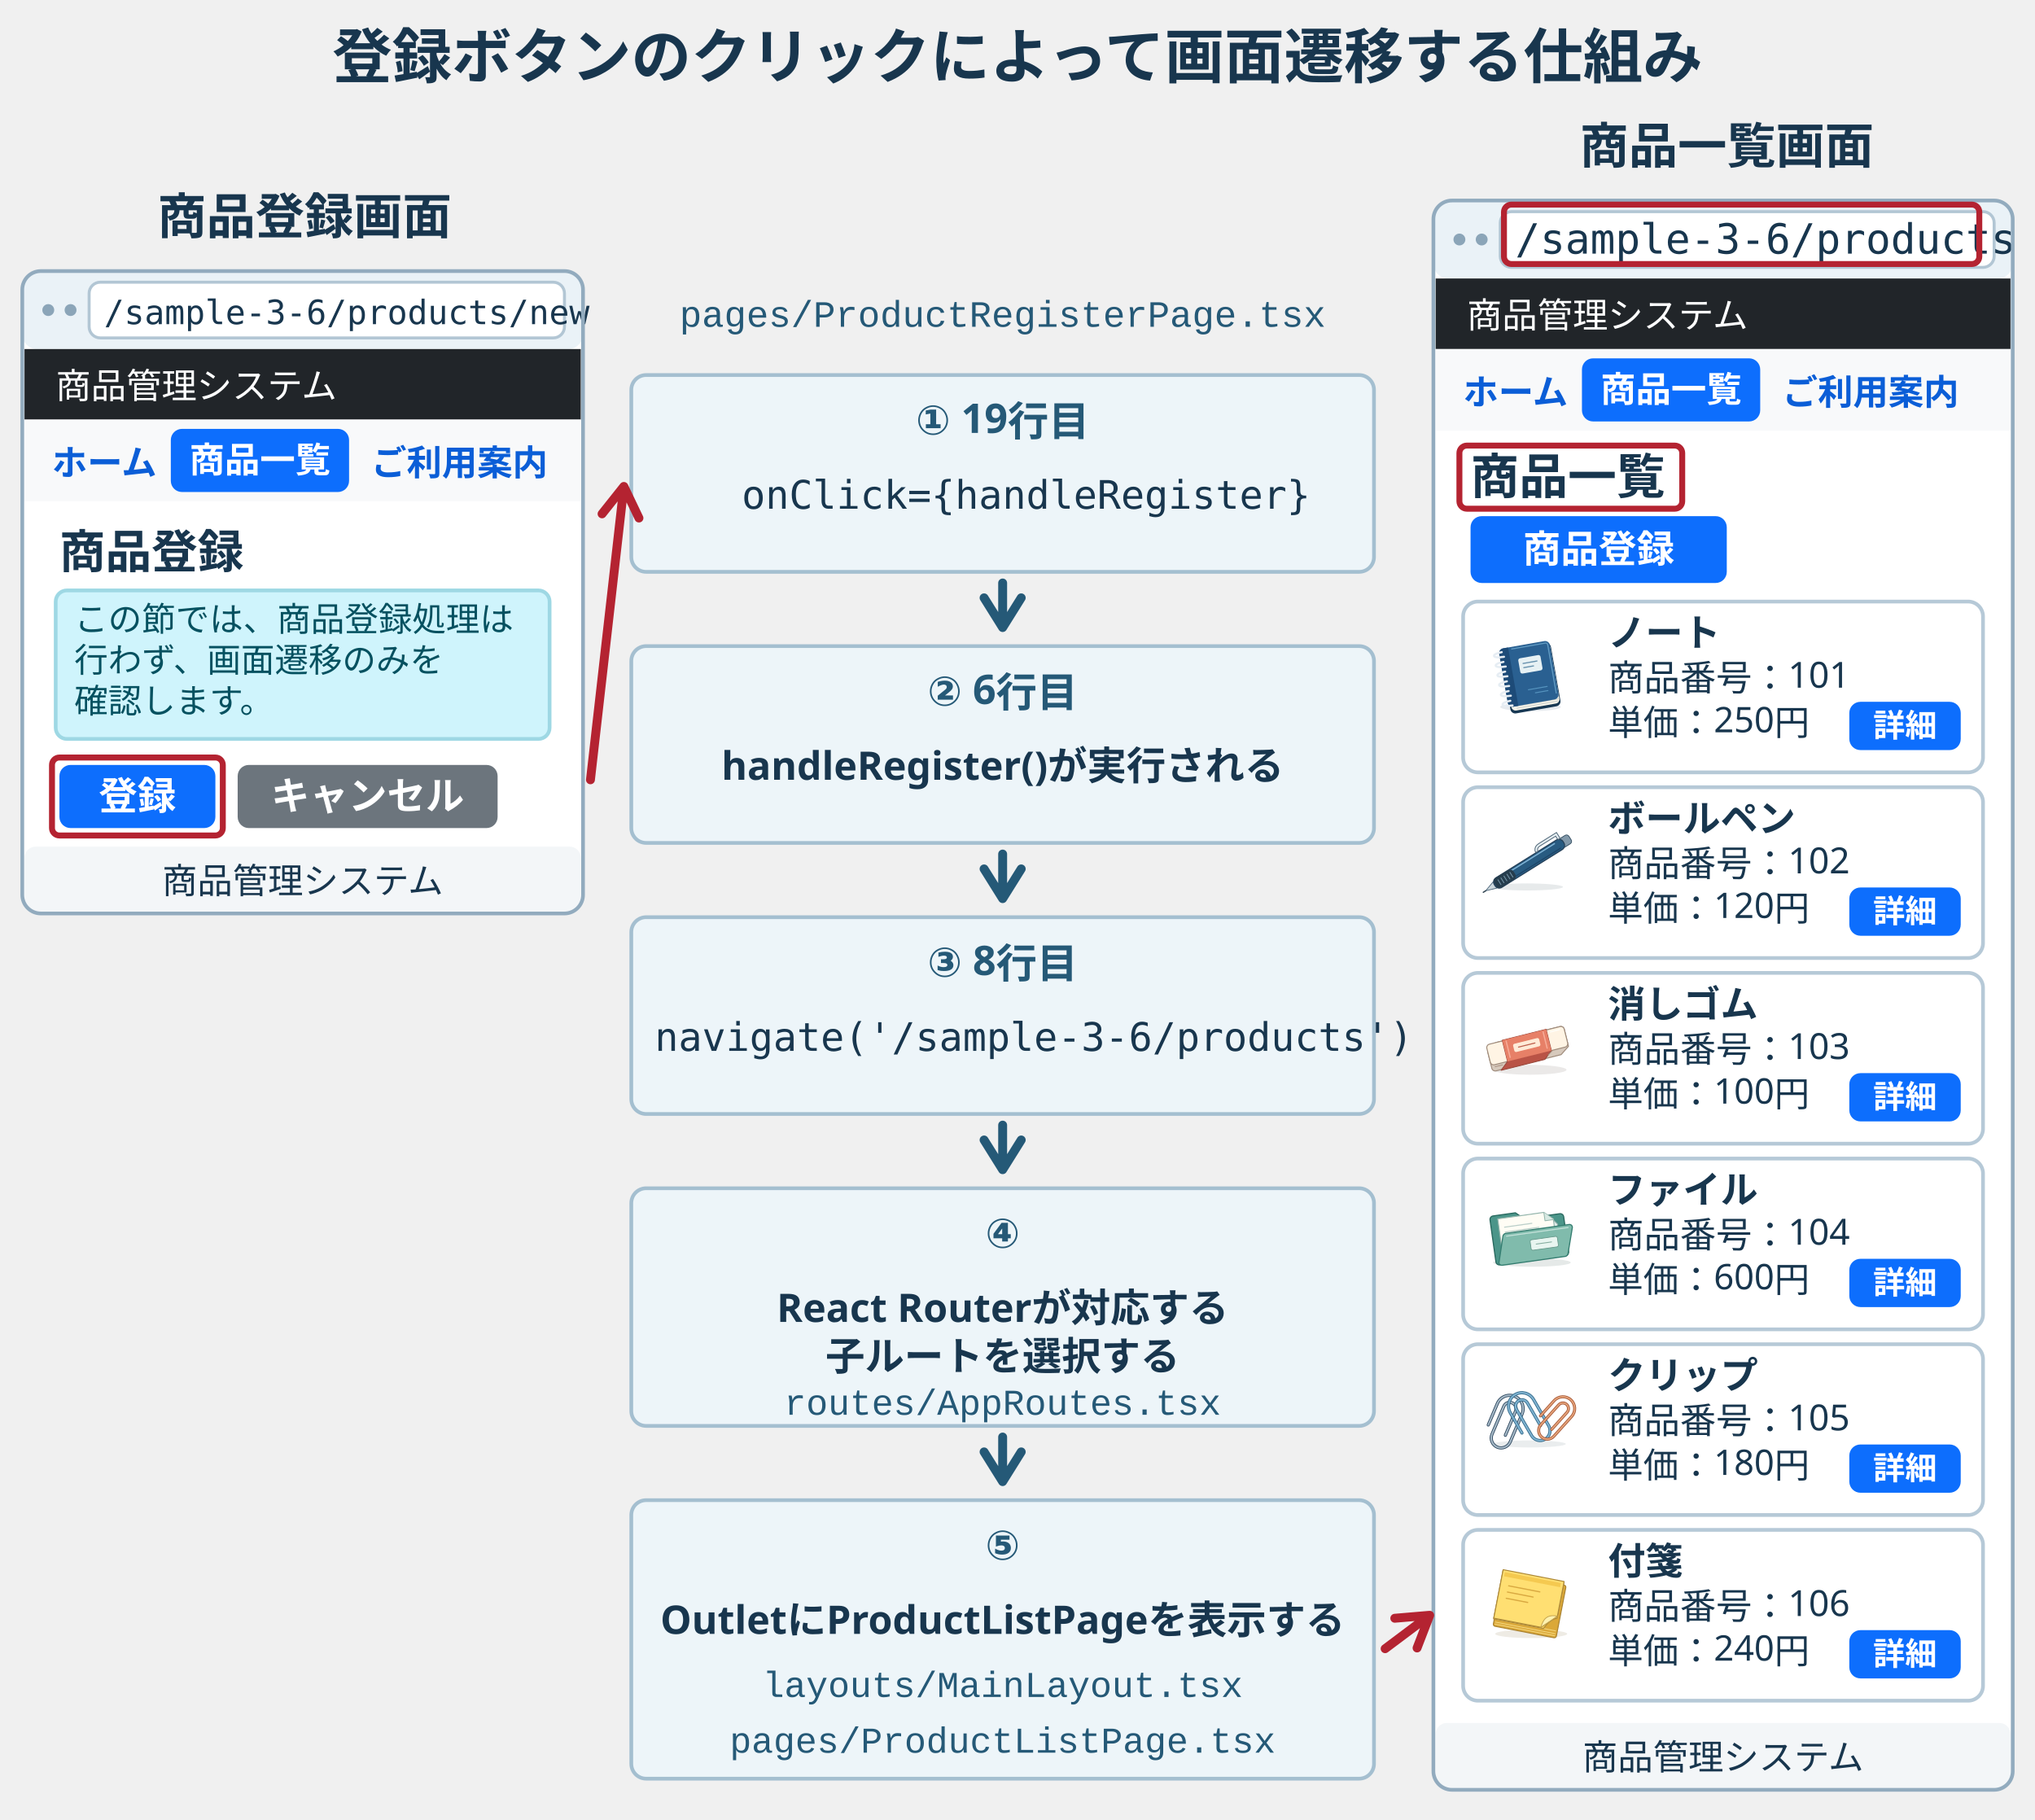
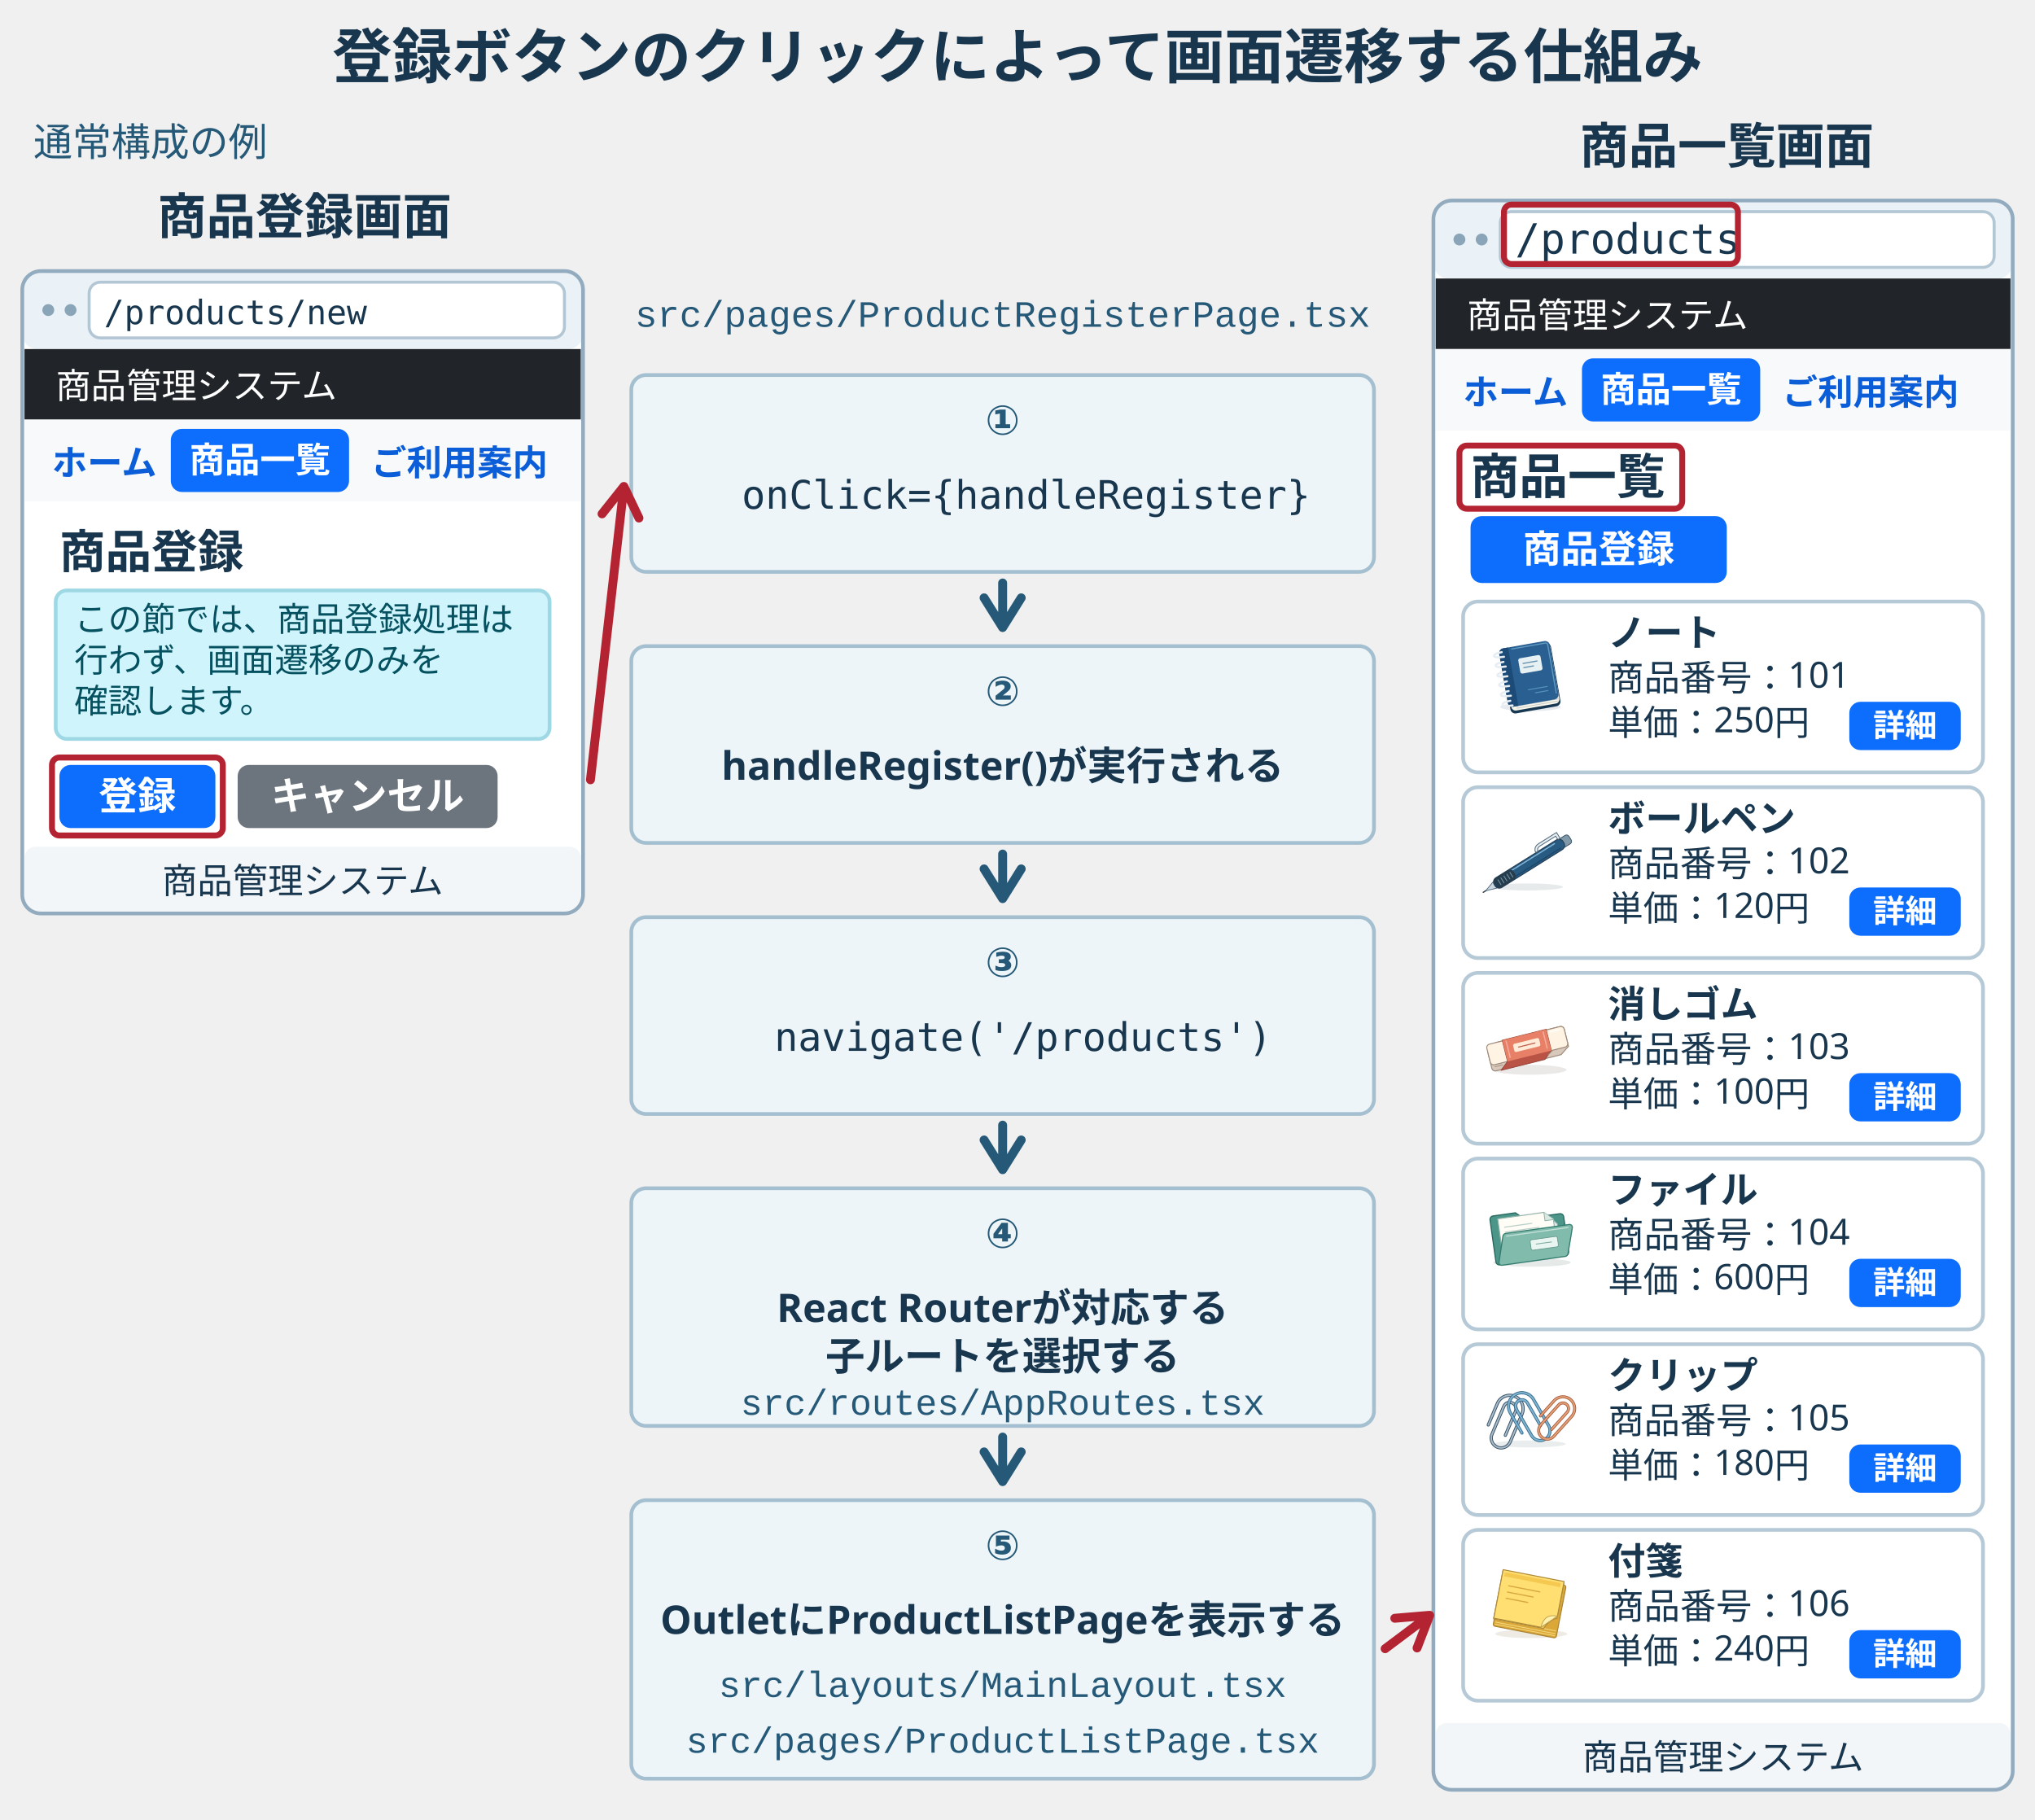
<svg xmlns="http://www.w3.org/2000/svg" width="548" height="490" viewBox="0 0 548 490" font-family="Meiryo, sans-serif" role="img">
  <text x="274" y="21" font-size="16.1" fill="#18364e" text-anchor="middle" font-weight="700">登録ボタンのクリックによって画面遷移する仕組み</text>
  <text x="82" y="63" font-size="13.2" fill="#18364e" text-anchor="middle" font-weight="700">商品登録画面</text>
  <text x="465" y="44" font-size="13.2" fill="#18364e" text-anchor="middle" font-weight="700">商品一覧画面</text>
  <rect x="6" y="73" width="151" height="173" rx="4" fill="#fff" />
  <rect x="6" y="73" width="151" height="21" rx="4" fill="#eaf2f7" />
  <circle cx="13" cy="83.5" r="1.6" fill="#8ba5b8" />
  <circle cx="19" cy="83.5" r="1.6" fill="#8ba5b8" />
  <rect x="24" y="76" width="128" height="15" rx="3" fill="#fff" stroke="#b2c6d4" stroke-width="0.8" />
-   <text x="28.00 33.00 38.00 42.99 47.99 52.99 57.99 62.99 67.98 72.98 77.98 82.98 87.97 92.97 97.97 102.97 107.97 112.96 117.96 122.96 127.96 132.96 137.95 142.95" y="87.3" font-size="9.05" fill="#18364e" font-family="Consolas, MS Gothic, monospace" xml:space="preserve">/sample-3-6/products/new</text>
+   <text x="28.00 33.00 38.00 43.00 48.00 53.00 58.00 62.99 67.99 72.99 77.99 82.99 87.99" y="87.3" font-size="9.05" fill="#18364e" font-family="Consolas, MS Gothic, monospace" xml:space="preserve">/products/new</text>
  <rect x="6.6" y="94" width="149.8" height="19" rx="0" fill="#212529" />
  <text x="15" y="107.3" font-size="9.5" fill="#fff" text-anchor="start">商品管理システム</text>
  <rect x="6.6" y="113" width="149.8" height="22" rx="0" fill="#f8f9fa" />
  <text x="14" y="128" font-size="9.5" fill="#0b5ed7" text-anchor="start" font-weight="700">ホーム</text>
  <rect x="46" y="115.5" width="48" height="17" rx="3" fill="#0d6efd" />
  <text x="70.0" y="127.23" font-size="9.5" fill="#fff" text-anchor="middle" font-weight="700">商品一覧</text>
  <text x="100" y="128" font-size="9.5" fill="#0b5ed7" text-anchor="start" font-weight="700">ご利用案内</text>
  <rect x="6.6" y="228" width="149.8" height="17.5" rx="3" fill="#f3f6f8" />
  <text x="81.5" y="240.6" font-size="9.5" fill="#18364e" text-anchor="middle">商品管理システム</text>
  <rect x="6" y="73" width="151" height="173" rx="5" fill="none" stroke="#92abbe" stroke-width="1" />
  <text x="16" y="153" font-size="12.4" fill="#18364e" text-anchor="start" font-weight="700">商品登録</text>
  <rect x="15" y="159" width="133" height="40" rx="3" fill="#cff4fc" stroke="#9ed8e4" stroke-width="1" />
  <text x="20" y="170" font-size="9.1" fill="#055160" text-anchor="start">この節では、商品登録処理は</text>
  <text x="20" y="181" font-size="9.1" fill="#055160" text-anchor="start">行わず、画面遷移のみを</text>
  <text x="20" y="192" font-size="9.1" fill="#055160" text-anchor="start">確認します。</text>
  <rect x="16" y="206" width="42" height="17" rx="3" fill="#0d6efd" />
  <text x="37.0" y="218.036" font-size="10.4" fill="#fff" text-anchor="middle" font-weight="700">登録</text>
  <rect x="14" y="204" width="46" height="21" rx="2" fill="none" stroke="#b42331" stroke-width="1.6" />
  <rect x="64" y="206" width="70" height="17" rx="3" fill="#6c757d" />
  <text x="99.0" y="218.036" font-size="10.4" fill="#fff" text-anchor="middle" font-weight="700">キャンセル</text>
  <rect x="386" y="54" width="156" height="428" rx="4" fill="#fff" />
  <rect x="386" y="54" width="156" height="21" rx="4" fill="#eaf2f7" />
  <circle cx="393" cy="64.5" r="1.6" fill="#8ba5b8" />
  <circle cx="399" cy="64.5" r="1.6" fill="#8ba5b8" />
  <rect x="404" y="57" width="133" height="15" rx="3" fill="#fff" stroke="#b2c6d4" stroke-width="0.8" />
-   <text x="408.00 414.19 420.37 426.56 432.74 438.93 445.11 451.30 457.48 463.67 469.85 476.04 482.22 488.41 494.59 500.78 506.96 513.15 519.33 525.52" y="68.3" font-size="11.2" fill="#18364e" font-family="Consolas, MS Gothic, monospace" xml:space="preserve">/sample-3-6/products</text>
+   <text x="408.00 414.19 420.37 426.56 432.75 438.93 445.12 451.31 457.50" y="68.3" font-size="11.2" fill="#18364e" font-family="Consolas, MS Gothic, monospace" xml:space="preserve">/products</text>
  <rect x="386.6" y="75" width="154.8" height="19" rx="0" fill="#212529" />
  <text x="395" y="88.3" font-size="9.5" fill="#fff" text-anchor="start">商品管理システム</text>
  <rect x="386.6" y="94" width="154.8" height="22" rx="0" fill="#f8f9fa" />
  <text x="394" y="109" font-size="9.5" fill="#0b5ed7" text-anchor="start" font-weight="700">ホーム</text>
  <rect x="426" y="96.5" width="48" height="17" rx="3" fill="#0d6efd" />
  <text x="450.0" y="108.23" font-size="9.5" fill="#fff" text-anchor="middle" font-weight="700">商品一覧</text>
  <text x="480" y="109" font-size="9.5" fill="#0b5ed7" text-anchor="start" font-weight="700">ご利用案内</text>
  <rect x="386.6" y="464" width="154.8" height="17.5" rx="3" fill="#f3f6f8" />
  <text x="464.0" y="476.6" font-size="9.5" fill="#18364e" text-anchor="middle">商品管理システム</text>
  <rect x="386" y="54" width="156" height="428" rx="5" fill="none" stroke="#92abbe" stroke-width="1" />
  <text x="396" y="133" font-size="13.1" fill="#18364e" text-anchor="start" font-weight="700">商品一覧</text>
  <rect x="396" y="139" width="69" height="18" rx="3" fill="#0d6efd" />
  <text x="430.5" y="151.468" font-size="10.2" fill="#fff" text-anchor="middle" font-weight="700">商品登録</text>
  <rect x="394" y="162" width="140" height="46" rx="4" fill="#fff" stroke="#b6c9d7" stroke-width="1" />
  <g transform="translate(396 171) scale(0.19)">
    <ellipse cx="85" cy="102" rx="43" ry="6" fill="#24456b" opacity=".11" />
    <g transform="rotate(-10 84 60)">
      <rect x="49" y="16" width="72" height="91" rx="7" fill="#173853" />
      <rect x="51" y="18" width="69" height="85" rx="6" fill="#f9f6eb" />
      <path d="M58 97h61m-61 3h60" fill="none" stroke="#cbcfcb" stroke-width="1.3" />
      <rect x="47" y="13" width="73" height="84" rx="7" fill="#2a6091" />
      <path d="M54 13h7v84h-7a7 7 0 0 1-7-7V20a7 7 0 0 1 7-7Z" fill="#1d4b78" />
      <path d="M65 16h49a3 3 0 0 1 3 3v70" fill="none" stroke="#619bc3" stroke-width="1.6" />
      <rect x="72" y="31" width="32" height="22" rx="3" fill="#e7f1f4" />
      <path d="M78 39h20m-20 6h14" stroke="#6590ad" stroke-width="1.6" stroke-linecap="round" />
      <path d="M79 77h27m-18 6h18" stroke="#5593be" stroke-width="1.4" stroke-linecap="round" />
      <g fill="none" stroke="#e6edf3" stroke-width="3" stroke-linecap="round">
        <path d="M53 25c-18 0-18-7-2-7m2 21c-18 0-18-7-2-7m2 21c-18 0-18-7-2-7m2 21c-18 0-18-7-2-7m2 21c-18 0-18-7-2-7m2 21c-18 0-18-7-2-7" />
      </g>
    </g>
  </g>
  <text x="433" y="174" font-size="10.1" fill="#18364e" text-anchor="start" font-weight="700">ノート</text>
  <text x="433" y="186" font-size="9.7" fill="#18364e" text-anchor="start">商品番号：101</text>
  <text x="433" y="198" font-size="9.5" fill="#18364e" text-anchor="start">単価：250円</text>
  <rect x="498" y="189" width="30" height="13" rx="3" fill="#0d6efd" />
  <text x="513.0" y="198.424" font-size="8.6" fill="#fff" text-anchor="middle" font-weight="700">詳細</text>
  <rect x="394" y="212" width="140" height="46" rx="4" fill="#fff" stroke="#b6c9d7" stroke-width="1" />
  <g transform="translate(396 221) scale(0.19)">
    <ellipse cx="80" cy="94" rx="51" ry="5" fill="#22424d" opacity=".11" />
    <g transform="rotate(-32 84 58)">
      <path d="M24 55 9 60l15 5 8-5Z" fill="#cdd8de" stroke="#536c7f" stroke-width="1.1" />
      <path d="M9 60H5" stroke="#334653" stroke-width="1.8" stroke-linecap="round" />
      <rect x="133" y="53" width="17" height="14" rx="4" fill="#8299aa" stroke="#344e61" stroke-width="1.1" />
      <rect x="24" y="52" width="115" height="16" rx="7" fill="#285b81" stroke="#233d55" stroke-width="1.4" />
      <path d="M30 55h97" stroke="#80b4d6" stroke-width="1.8" stroke-linecap="round" />
      <path d="M33 65h98" stroke="#1d4568" stroke-width="1.6" stroke-linecap="round" />
      <rect x="25" y="52" width="32" height="16" rx="6" fill="#263d4d" />
      <path d="M32 56v8m5-8v8m5-8v8m5-8v8m5-8v8" stroke="#7595a8" stroke-width="1.2" stroke-linecap="round" />
      <path d="M136 51v-6h-28q-6 0-8 5" fill="none" stroke="#556c7d" stroke-width="5" stroke-linecap="round" />
      <path d="M136 51v-6h-28q-6 0-8 5" fill="none" stroke="#e8f0f3" stroke-width="2.5" stroke-linecap="round" />
    </g>
  </g>
  <text x="433" y="224" font-size="10.1" fill="#18364e" text-anchor="start" font-weight="700">ボールペン</text>
  <text x="433" y="236" font-size="9.7" fill="#18364e" text-anchor="start">商品番号：102</text>
  <text x="433" y="248" font-size="9.5" fill="#18364e" text-anchor="start">単価：120円</text>
  <rect x="498" y="239" width="30" height="13" rx="3" fill="#0d6efd" />
  <text x="513.0" y="248.424" font-size="8.6" fill="#fff" text-anchor="middle" font-weight="700">詳細</text>
  <rect x="394" y="262" width="140" height="46" rx="4" fill="#fff" stroke="#b6c9d7" stroke-width="1" />
  <g transform="translate(396 271) scale(0.19)">
    <ellipse cx="84" cy="90" rx="52" ry="7" fill="#4b3931" opacity=".11" />
    <g transform="rotate(-14 84 60)">
      <path d="M39 40h94a5 5 0 0 1 5 5v25l-13 9H30a5 5 0 0 1-5-5V50Z" fill="#d6c9bc" stroke="#9f8b7b" stroke-width="1.4" stroke-linejoin="round" />
      <rect x="25" y="40" width="113" height="30" rx="5" fill="#fff4e4" stroke="#9f8b7b" stroke-width="1.4" />
      <path d="M49 39h64v31l-12 10H37l12-10Z" fill="#b95346" stroke="#98473b" stroke-width="1.2" stroke-linejoin="round" />
      <path d="M49 39h64v31H49Z" fill="#e78067" />
      <path d="M54 41v25m54-25v25" stroke="#f6ac98" stroke-width="1.8" />
      <rect x="62" y="48" width="38" height="12" rx="2.5" fill="#ffebd7" />
      <path d="M69 54h24" stroke="#bd5f4c" stroke-width="1.5" stroke-linecap="round" />
      <path d="M118 44h13" stroke="#fffdf7" stroke-width="1.9" stroke-linecap="round" />
      <path d="M30 73h11m66 2 8-5" stroke="#a88f7e" stroke-width="1.1" stroke-linecap="round" />
    </g>
  </g>
  <text x="433" y="274" font-size="10.1" fill="#18364e" text-anchor="start" font-weight="700">消しゴム</text>
  <text x="433" y="286" font-size="9.7" fill="#18364e" text-anchor="start">商品番号：103</text>
  <text x="433" y="298" font-size="9.5" fill="#18364e" text-anchor="start">単価：100円</text>
  <rect x="498" y="289" width="30" height="13" rx="3" fill="#0d6efd" />
  <text x="513.0" y="298.424" font-size="8.6" fill="#fff" text-anchor="middle" font-weight="700">詳細</text>
  <rect x="394" y="312" width="140" height="46" rx="4" fill="#fff" stroke="#b6c9d7" stroke-width="1" />
  <g transform="translate(396 321) scale(0.19)">
    <ellipse cx="87" cy="100" rx="55" ry="6" fill="#24473c" opacity=".12" />
    <g transform="rotate(-8 84 60)" stroke-linejoin="round">
      <path d="M31 32a5 5 0 0 1 5-5h32l11 10h51a5 5 0 0 1 5 5v50a5 5 0 0 1-5 5H36a5 5 0 0 1-5-5Z" fill="#4b9589" stroke="#28685e" stroke-width="1.6" />
      <path d="M48 41h69l8 10v36H48Z" fill="#dfece9" stroke="#89a9a3" stroke-width="1.2" />
      <path d="M42 32h66l12 11v40H42Z" fill="#fffdf5" stroke="#94b5ac" stroke-width="1.4" />
      <path d="M108 32v12h12" fill="#d7e9e2" stroke="#94b5ac" stroke-width="1.2" />
      <path d="M50 45h39m-39 7h48m-48 7h35" stroke="#bbcfc9" stroke-width="1.5" stroke-linecap="round" />
      <path d="M35 94 46 57a5 5 0 0 1 4-3h91a4 4 0 0 1 4 5l-11 35a5 5 0 0 1-4 4H39a4 4 0 0 1-4-4Z" fill="#80bbac" stroke="#347d70" stroke-width="1.6" />
      <path d="M51 58h88" stroke="#c2e0d8" stroke-width="1.6" stroke-linecap="round" />
      <rect x="83" y="68" width="39" height="15" rx="2.5" fill="#e8f5f0" stroke="#649789" stroke-width="1" />
      <path d="M91 75h22" stroke="#83ac9e" stroke-width="1.25" stroke-linecap="round" />
    </g>
  </g>
  <text x="433" y="324" font-size="10.1" fill="#18364e" text-anchor="start" font-weight="700">ファイル</text>
  <text x="433" y="336" font-size="9.7" fill="#18364e" text-anchor="start">商品番号：104</text>
  <text x="433" y="348" font-size="9.5" fill="#18364e" text-anchor="start">単価：600円</text>
  <rect x="498" y="339" width="30" height="13" rx="3" fill="#0d6efd" />
  <text x="513.0" y="348.424" font-size="8.6" fill="#fff" text-anchor="middle" font-weight="700">詳細</text>
  <rect x="394" y="362" width="140" height="46" rx="4" fill="#fff" stroke="#b6c9d7" stroke-width="1" />
  <g transform="translate(396 371) scale(0.19)">
    <ellipse cx="84" cy="94" rx="51" ry="5" fill="#294653" opacity=".10" />
    <g fill="none" stroke-linecap="round" stroke-linejoin="round">
      <g transform="translate(6 7) rotate(23 48 56)">
        <path d="M51 75V38a9 9 0 0 0-18 0v43a14 14 0 0 0 28 0V38a19 19 0 0 0-38 0v33" stroke="#344d63" stroke-width="4.5" />
        <path d="M51 75V38a9 9 0 0 0-18 0v43a14 14 0 0 0 28 0V38a19 19 0 0 0-38 0v33" stroke="#a9bcca" stroke-width="2.3" />
      </g>
      <g transform="translate(39 -3) rotate(-30 48 56)">
        <path d="M51 75V38a9 9 0 0 0-18 0v43a14 14 0 0 0 28 0V38a19 19 0 0 0-38 0v33" stroke="#366d8d" stroke-width="4.5" />
        <path d="M51 75V38a9 9 0 0 0-18 0v43a14 14 0 0 0 28 0V38a19 19 0 0 0-38 0v33" stroke="#81b4d2" stroke-width="2.3" />
      </g>
      <g transform="translate(76 12) rotate(42 48 56) scale(.88)">
        <path d="M51 75V38a9 9 0 0 0-18 0v43a14 14 0 0 0 28 0V38a19 19 0 0 0-38 0v33" stroke="#a85937" stroke-width="4.8" />
        <path d="M51 75V38a9 9 0 0 0-18 0v43a14 14 0 0 0 28 0V38a19 19 0 0 0-38 0v33" stroke="#e5a47b" stroke-width="2.4" />
      </g>
    </g>
  </g>
  <text x="433" y="374" font-size="10.1" fill="#18364e" text-anchor="start" font-weight="700">クリップ</text>
  <text x="433" y="386" font-size="9.7" fill="#18364e" text-anchor="start">商品番号：105</text>
  <text x="433" y="398" font-size="9.5" fill="#18364e" text-anchor="start">単価：180円</text>
  <rect x="498" y="389" width="30" height="13" rx="3" fill="#0d6efd" />
  <text x="513.0" y="398.424" font-size="8.6" fill="#fff" text-anchor="middle" font-weight="700">詳細</text>
  <rect x="394" y="412" width="140" height="46" rx="4" fill="#fff" stroke="#b6c9d7" stroke-width="1" />
  <g transform="translate(396 421) scale(0.19)">
    <ellipse cx="86" cy="100" rx="51" ry="6" fill="#6b551d" opacity=".12" />
    <g transform="rotate(11 83 61)" stroke-linejoin="round">
      <rect x="38" y="22" width="91" height="76" rx="3" fill="#dba838" stroke="#a88232" stroke-width="1.4" />
      <path d="M40 88h87m-87 4h87m-87 3h87" stroke="#f4d77e" stroke-width="1.2" />
      <path d="M37 18h88v52q-10 4-16 18H37Z" fill="#f7d35c" stroke="#ad8939" stroke-width="1.4" />
      <path d="M37 17h88v50l-20 20H37Z" fill="#ffdf72" stroke="#ad8939" stroke-width="1.4" />
      <path d="M105 87c1-12 5-20 20-20l-20 20Z" fill="#fff1ae" stroke="#c2a14b" stroke-width="1.1" />
      <path d="M40 20h81v6H40Z" fill="#f5c950" />
      <path d="M49 38h45m-45 9h37m-37 9h31" stroke="#d9a941" stroke-width="1.7" stroke-linecap="round" />
    </g>
  </g>
  <text x="433" y="424" font-size="10.1" fill="#18364e" text-anchor="start" font-weight="700">付箋</text>
  <text x="433" y="436" font-size="9.7" fill="#18364e" text-anchor="start">商品番号：106</text>
  <text x="433" y="448" font-size="9.5" fill="#18364e" text-anchor="start">単価：240円</text>
  <rect x="498" y="439" width="30" height="13" rx="3" fill="#0d6efd" />
  <text x="513.0" y="448.424" font-size="8.6" fill="#fff" text-anchor="middle" font-weight="700">詳細</text>
-   <text x="270" y="88" font-size="10" fill="#255977" text-anchor="middle" font-weight="400" font-family="Courier New, MS Gothic, monospace">pages/ProductRegisterPage.tsx</text>
+   <text x="270" y="88" font-size="10" fill="#255977" text-anchor="middle" font-weight="400" font-family="Courier New, MS Gothic, monospace">src/pages/ProductRegisterPage.tsx</text>
  <rect x="170" y="101" width="200" height="53" rx="4" fill="#edf5f9" stroke="#a4bfd0" stroke-width="1" />
-   <text x="270" y="117" font-size="11" fill="#255977" text-anchor="middle" font-weight="700">① 19行目</text>
+   <text x="270" y="117" font-size="11" fill="#255977" text-anchor="middle" font-weight="700">①</text>
  <text x="199.73 205.59 211.45 217.30 223.16 229.01 234.87 240.72 246.58 252.43 258.29 264.14 270.00 275.86 281.71 287.57 293.42 299.28 305.13 310.99 316.84 322.70 328.55 334.41" y="137" font-size="10.6" fill="#18364e" font-family="Consolas, MS Gothic, monospace" xml:space="preserve">onClick={handleRegister}</text>
  <path d="M270 157L270 169M265.00 161.00L270 169L275.00 161.00" stroke="#255977" fill="none" stroke-width="2.4" stroke-linecap="round" stroke-linejoin="round" />
  <rect x="170" y="174" width="200" height="53" rx="4" fill="#edf5f9" stroke="#a4bfd0" stroke-width="1" />
-   <text x="270" y="190" font-size="11" fill="#255977" text-anchor="middle" font-weight="700">② 6行目</text>
+   <text x="270" y="190" font-size="11" fill="#255977" text-anchor="middle" font-weight="700">②</text>
  <text x="270" y="210" font-size="10.6" fill="#18364e" text-anchor="middle" font-weight="700">handleRegister()が実行される</text>
  <path d="M270 230L270 242M265.00 234.00L270 242L275.00 234.00" stroke="#255977" fill="none" stroke-width="2.4" stroke-linecap="round" stroke-linejoin="round" />
  <rect x="170" y="247" width="200" height="53" rx="4" fill="#edf5f9" stroke="#a4bfd0" stroke-width="1" />
-   <text x="270" y="263" font-size="11" fill="#255977" text-anchor="middle" font-weight="700">③ 8行目</text>
-   <text x="176.31 182.17 188.02 193.88 199.73 205.59 211.45 217.30 223.16 229.01 234.87 240.72 246.58 252.43 258.29 264.14 270.00 275.86 281.71 287.57 293.42 299.28 305.13 310.99 316.84 322.70 328.55 334.41 340.27 346.12 351.98 357.83" y="283" font-size="10.6" fill="#18364e" font-family="Consolas, MS Gothic, monospace" xml:space="preserve">navigate('/sample-3-6/products')</text>
+   <text x="270" y="263" font-size="11" fill="#255977" text-anchor="middle" font-weight="700">③</text>
+   <text x="208.51 214.37 220.23 226.08 231.94 237.79 243.65 249.50 255.36 261.21 267.07 272.92 278.78 284.64 290.49 296.35 302.20 308.06 313.91 319.77 325.62" y="283" font-size="10.6" fill="#18364e" font-family="Consolas, MS Gothic, monospace" xml:space="preserve">navigate('/products')</text>
  <path d="M270 303L270 315M265.00 307.00L270 315L275.00 307.00" stroke="#255977" fill="none" stroke-width="2.4" stroke-linecap="round" stroke-linejoin="round" />
  <rect x="170" y="320" width="200" height="64" rx="4" fill="#edf5f9" stroke="#a4bfd0" stroke-width="1" />
  <text x="270" y="336" font-size="11" fill="#255977" text-anchor="middle" font-weight="700">④</text>
  <text x="270" y="356" font-size="10.6" fill="#18364e" text-anchor="middle" font-weight="700">React Routerが対応する</text>
  <text x="270" y="369" font-size="10.6" fill="#18364e" text-anchor="middle" font-weight="700">子ルートを選択する</text>
  <path d="M270 387L270 399M265.00 391.00L270 399L275.00 391.00" stroke="#255977" fill="none" stroke-width="2.4" stroke-linecap="round" stroke-linejoin="round" />
-   <text x="270" y="381" font-size="9.8" fill="#255977" text-anchor="middle" font-weight="400" font-family="Courier New, MS Gothic, monospace">routes/AppRoutes.tsx</text>
+   <text x="270" y="381" font-size="9.8" fill="#255977" text-anchor="middle" font-weight="400" font-family="Courier New, MS Gothic, monospace">src/routes/AppRoutes.tsx</text>
  <rect x="170" y="404" width="200" height="75" rx="4" fill="#edf5f9" stroke="#a4bfd0" stroke-width="1" />
  <text x="270" y="420" font-size="11" fill="#255977" text-anchor="middle" font-weight="700">⑤</text>
  <text x="270" y="440" font-size="10.6" fill="#18364e" text-anchor="middle" font-weight="700">OutletにProductListPageを表示する</text>
-   <text x="270" y="457" font-size="9.8" fill="#255977" text-anchor="middle" font-weight="400" font-family="Courier New, MS Gothic, monospace">layouts/MainLayout.tsx</text>
-   <text x="270" y="472" font-size="9.8" fill="#255977" text-anchor="middle" font-weight="400" font-family="Courier New, MS Gothic, monospace">pages/ProductListPage.tsx</text>
+   <text x="270" y="457" font-size="9.8" fill="#255977" text-anchor="middle" font-weight="400" font-family="Courier New, MS Gothic, monospace">src/layouts/MainLayout.tsx</text>
+   <text x="270" y="472" font-size="9.8" fill="#255977" text-anchor="middle" font-weight="400" font-family="Courier New, MS Gothic, monospace">src/pages/ProductListPage.tsx</text>
  <path d="M159 210L168 131M172.06 139.51L168 131L162.13 138.38" stroke="#b42331" fill="none" stroke-width="2.4" stroke-linecap="round" stroke-linejoin="round" />
  <path d="M373 444L385 435M381.60 443.80L385 435L375.60 435.80" stroke="#b42331" fill="none" stroke-width="2.4" stroke-linecap="round" stroke-linejoin="round" />
-   <rect x="405" y="55.1" width="128" height="16" rx="2" fill="none" stroke="#b42331" stroke-width="1.6" />
+   <rect x="405" y="55.1" width="63" height="16" rx="2" fill="none" stroke="#b42331" stroke-width="1.6" />
  <rect x="393" y="120" width="60" height="17" rx="2" fill="none" stroke="#b42331" stroke-width="1.6" />
+   <text x="9" y="42" font-size="10.5" fill="#255977" text-anchor="start" font-weight="400">通常構成の例</text>
</svg>
